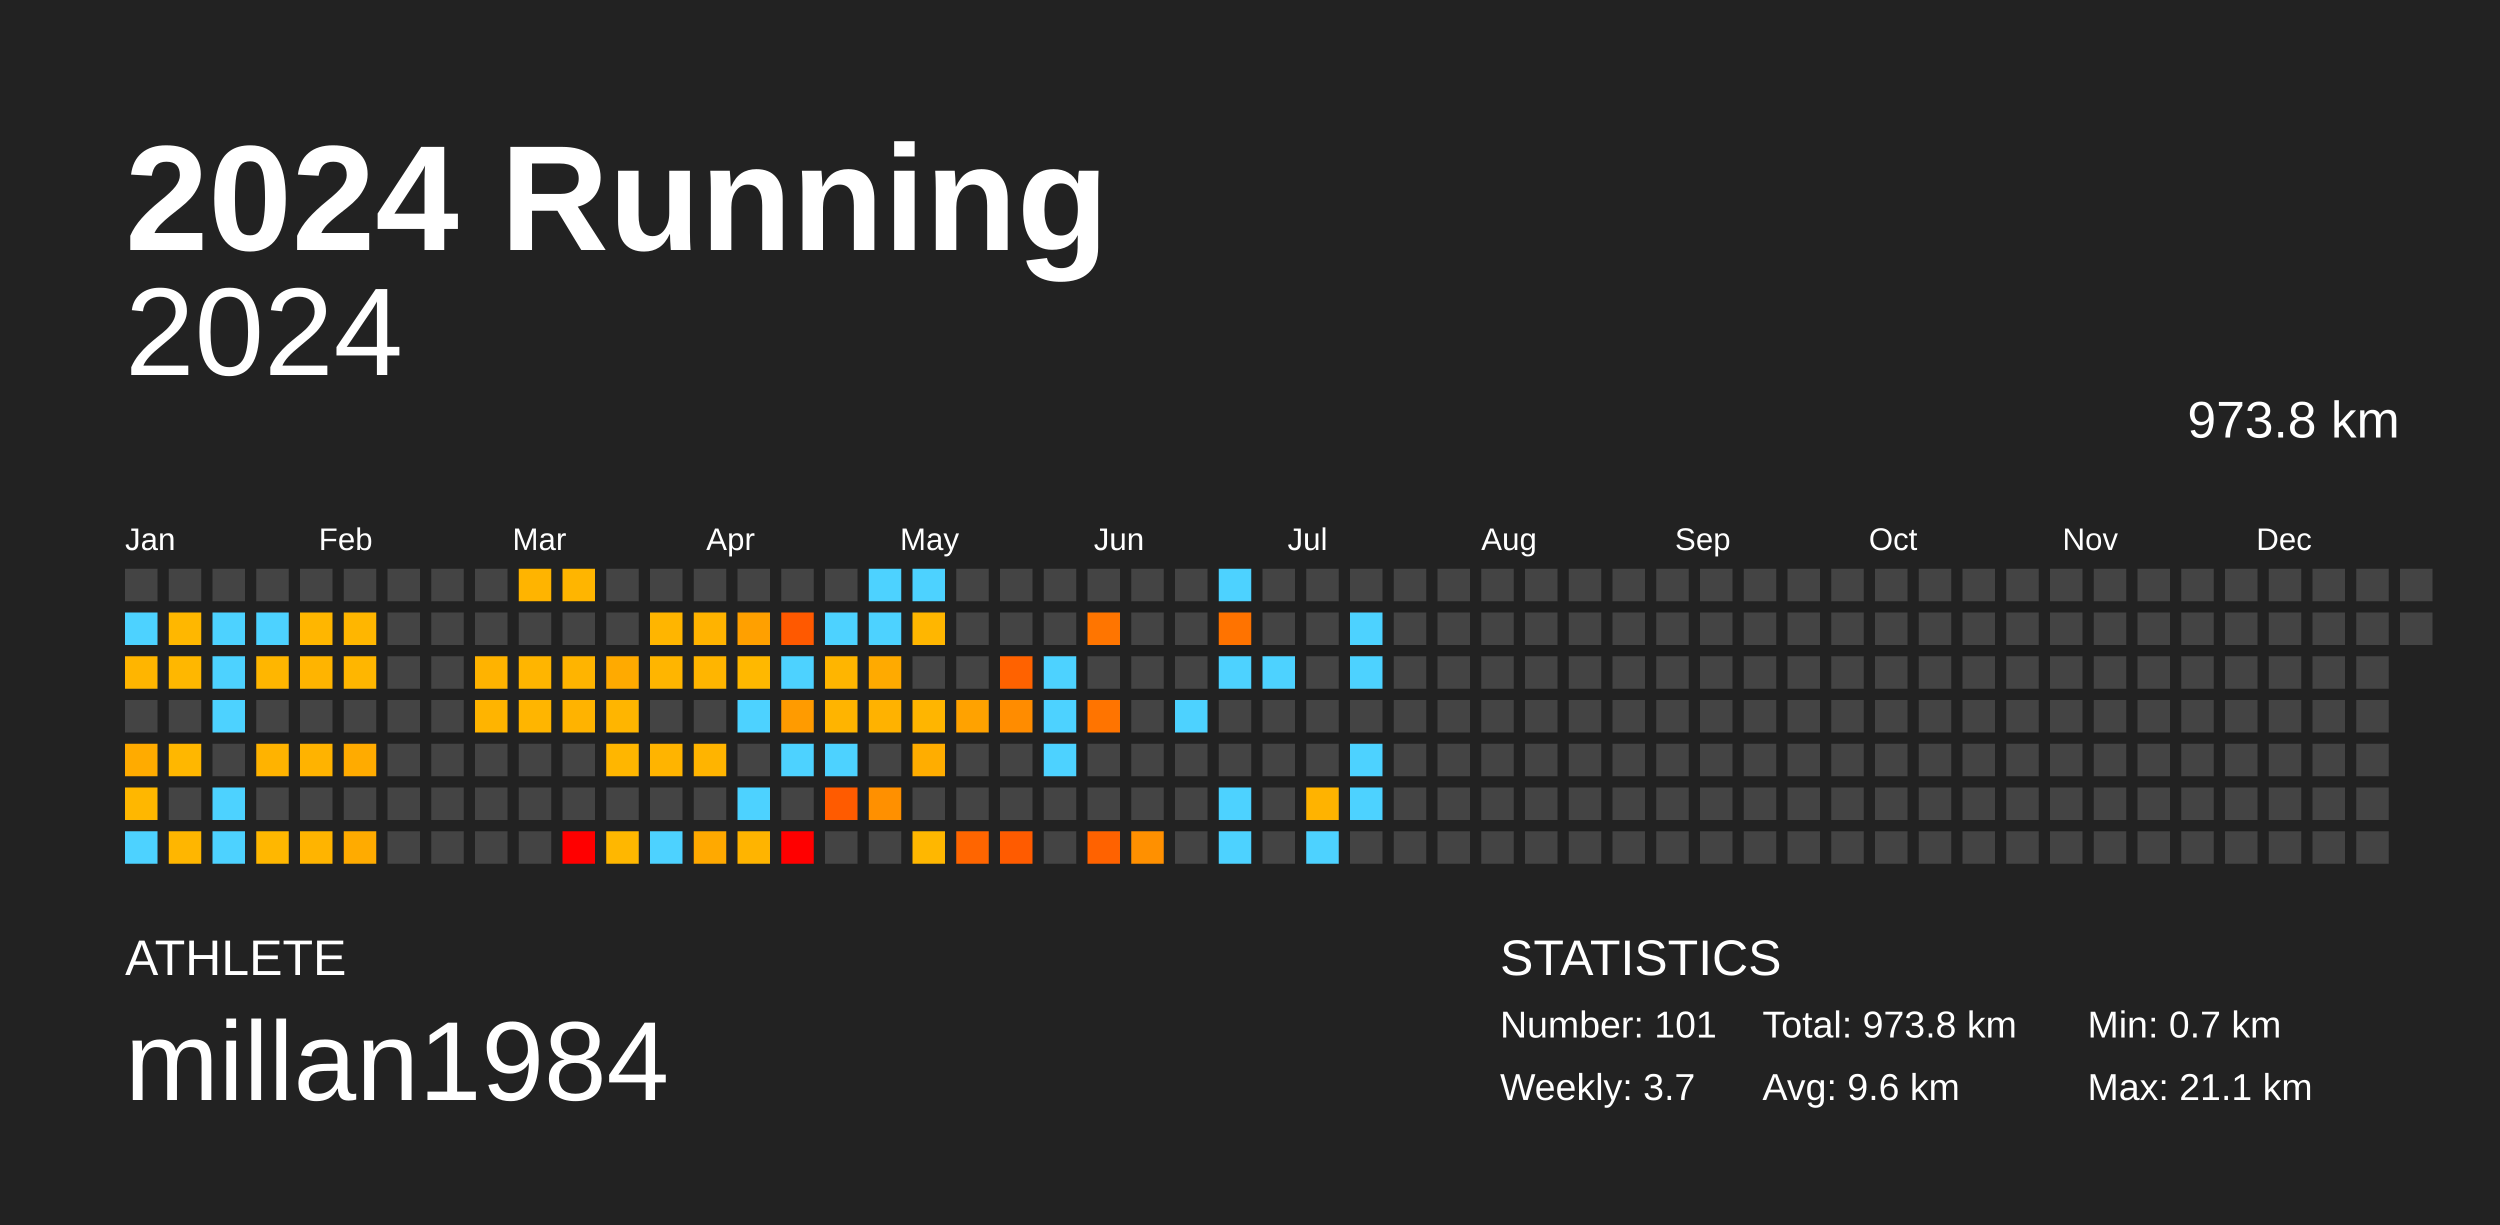
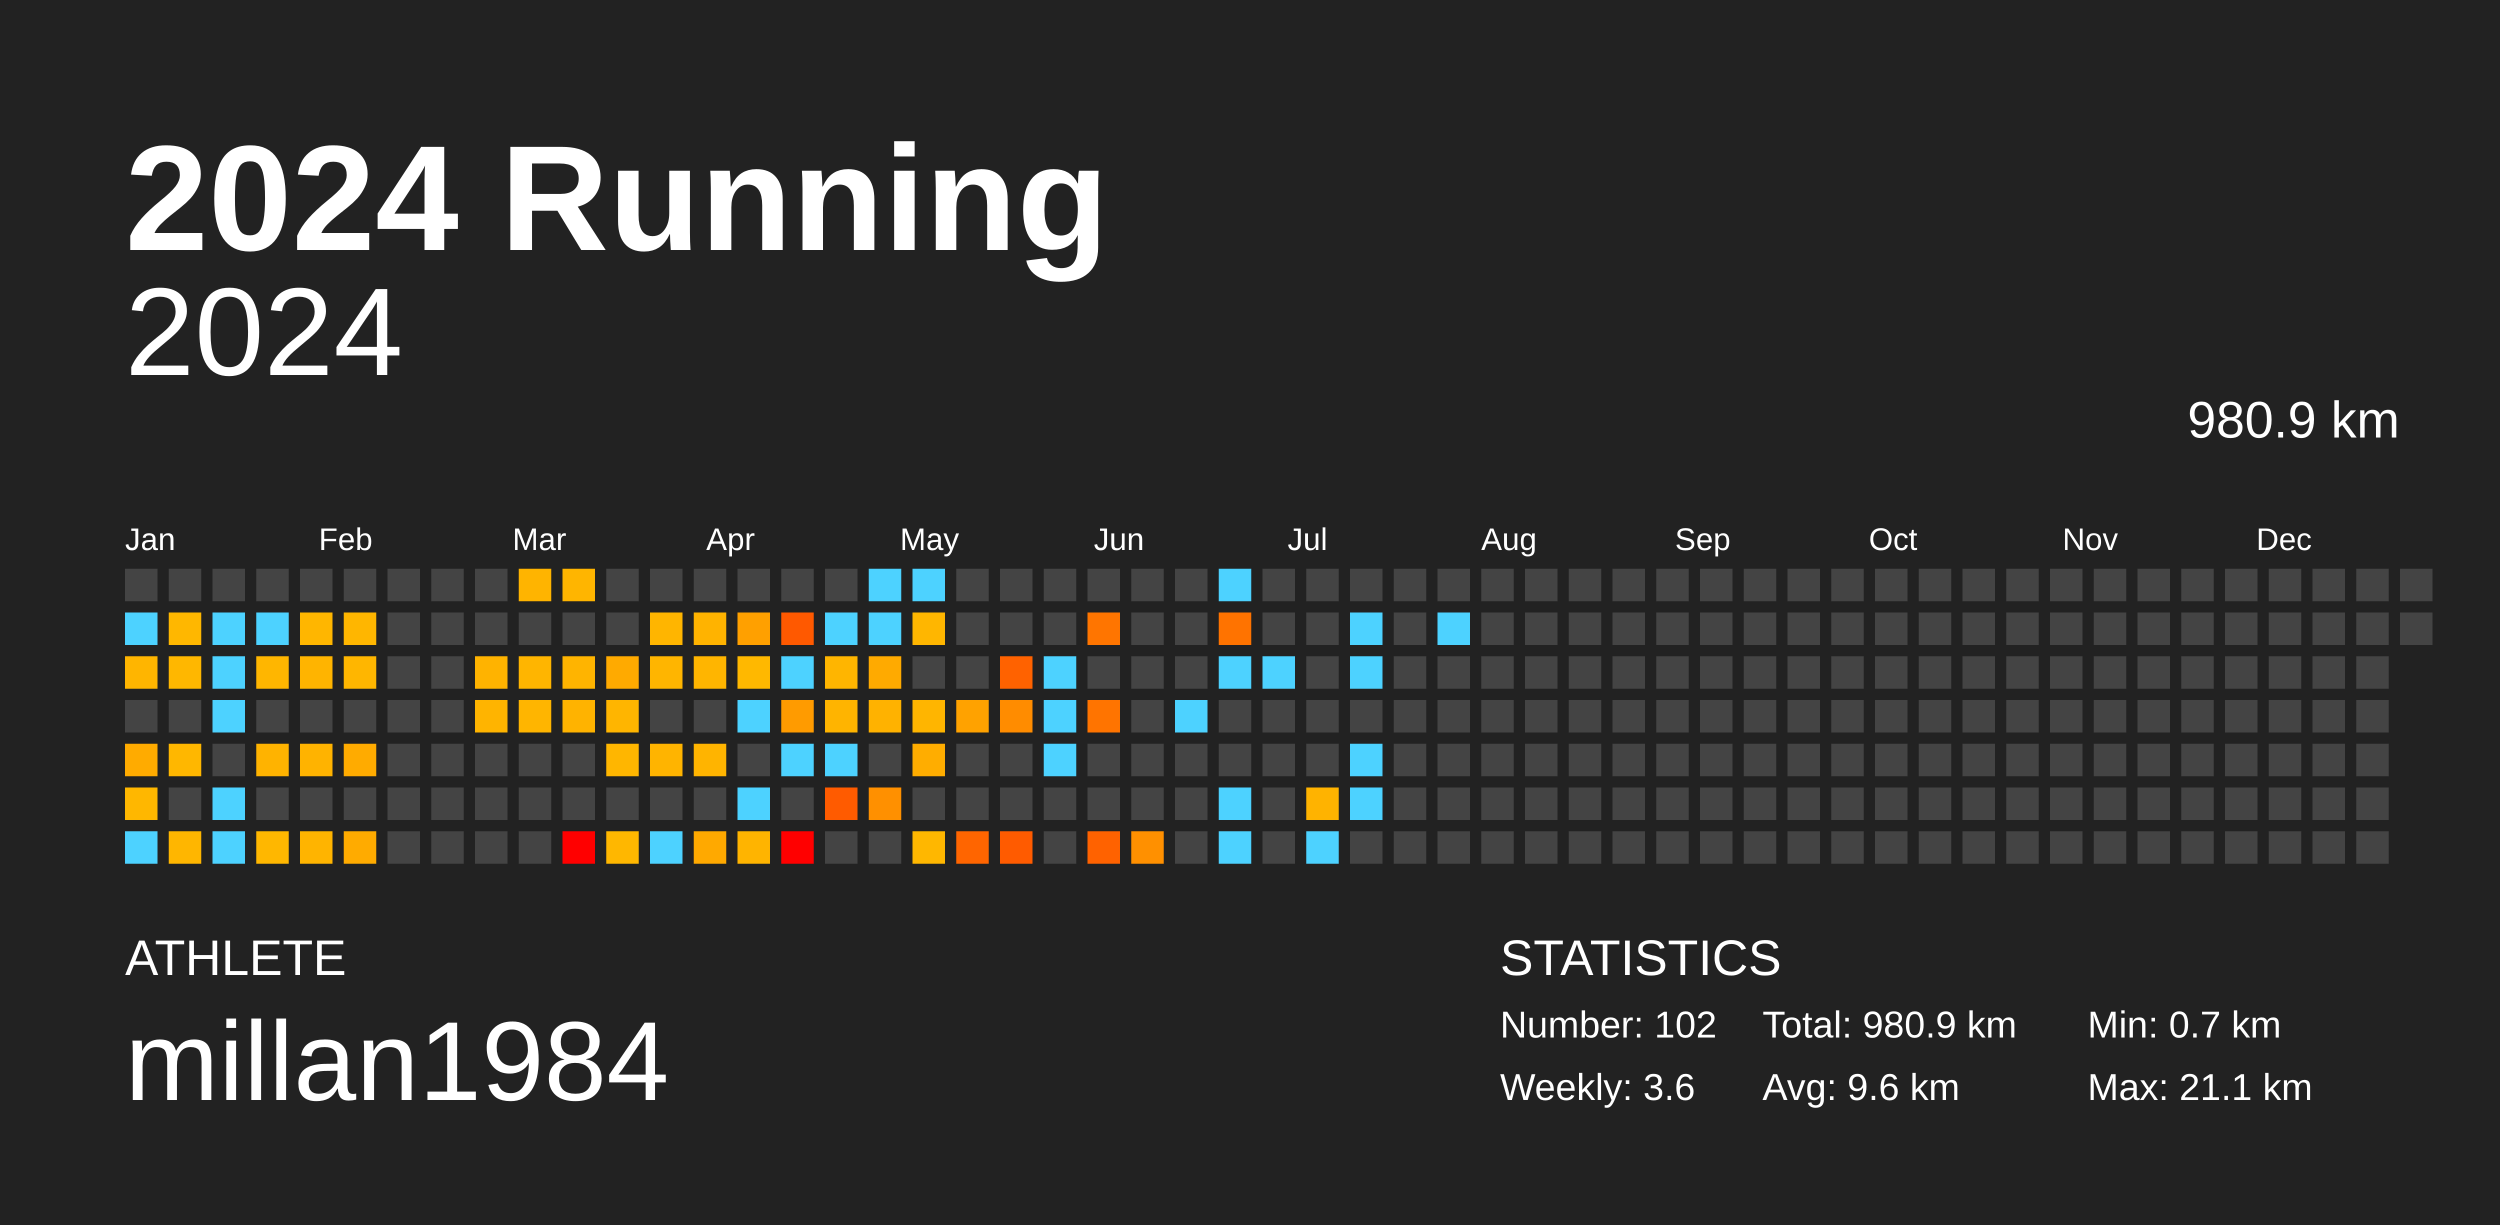
<svg xmlns="http://www.w3.org/2000/svg" baseProfile="full" height="98mm" version="1.1" viewBox="0,0,200,98" width="200mm">
  <defs />
  <rect fill="#222222" height="98" width="200" x="0" y="0" />
  <text fill="#FFFFFF" style="font-size:12px; font-family:Arial; font-weight:bold;" x="10" y="20">2024 Running</text>
  <text fill="#FFFFFF" style="font-size:4px; font-family:Arial" x="10" y="78">ATHLETE</text>
  <text fill="#FFFFFF" style="font-size:9px; font-family:Arial" x="10" y="88">millan1984</text>
  <text fill="#FFFFFF" style="font-size:4px; font-family:Arial" x="120" y="78">STATISTICS</text>
-   <text fill="#FFFFFF" style="font-size:3px; font-family:Arial" x="120" y="83">Number: 101</text>
-   <text fill="#FFFFFF" style="font-size:3px; font-family:Arial" x="120" y="88">Weekly: 3.7</text>
-   <text fill="#FFFFFF" style="font-size:3px; font-family:Arial" x="141" y="83">Total: 973.8 km</text>
+   <text fill="#FFFFFF" style="font-size:3px; font-family:Arial" x="120" y="83">Number: 102</text>
+   <text fill="#FFFFFF" style="font-size:3px; font-family:Arial" x="120" y="88">Weekly: 3.6</text>
+   <text fill="#FFFFFF" style="font-size:3px; font-family:Arial" x="141" y="83">Total: 980.9 km</text>
  <text fill="#FFFFFF" style="font-size:3px; font-family:Arial" x="141" y="88">Avg: 9.6 km</text>
  <text fill="#FFFFFF" style="font-size:3px; font-family:Arial" x="167" y="83">Min: 0.7 km</text>
  <text fill="#FFFFFF" style="font-size:3px; font-family:Arial" x="167" y="88">Max: 21.1 km</text>
  <text alignment-baseline="hanging" fill="#FFFFFF" style="font-size:10.0px; font-family:Arial;" x="10" y="30">2024</text>
-   <text alignment-baseline="hanging" fill="#FFFFFF" style="font-size:4.125px; font-family:Arial;" x="175" y="35">973.8 km</text>
+   <text alignment-baseline="hanging" fill="#FFFFFF" style="font-size:4.125px; font-family:Arial;" x="175" y="35">980.9 km</text>
  <text fill="#FFFFFF" style="font-size:2.5px; font-family:Arial" x="10.0" y="44">Jan</text>
  <text fill="#FFFFFF" style="font-size:2.5px; font-family:Arial" x="25.5" y="44">Feb</text>
  <text fill="#FFFFFF" style="font-size:2.5px; font-family:Arial" x="41.0" y="44">Mar</text>
  <text fill="#FFFFFF" style="font-size:2.5px; font-family:Arial" x="56.5" y="44">Apr</text>
  <text fill="#FFFFFF" style="font-size:2.5px; font-family:Arial" x="72.0" y="44">May</text>
  <text fill="#FFFFFF" style="font-size:2.5px; font-family:Arial" x="87.5" y="44">Jun</text>
  <text fill="#FFFFFF" style="font-size:2.5px; font-family:Arial" x="103.0" y="44">Jul</text>
  <text fill="#FFFFFF" style="font-size:2.5px; font-family:Arial" x="118.5" y="44">Aug</text>
  <text fill="#FFFFFF" style="font-size:2.5px; font-family:Arial" x="134.0" y="44">Sep</text>
  <text fill="#FFFFFF" style="font-size:2.5px; font-family:Arial" x="149.5" y="44">Oct</text>
  <text fill="#FFFFFF" style="font-size:2.5px; font-family:Arial" x="165.0" y="44">Nov</text>
  <text fill="#FFFFFF" style="font-size:2.5px; font-family:Arial" x="180.5" y="44">Dec</text>
  <rect fill="#444444" height="2.6" width="2.6" x="10.0" y="45.5" />
  <rect fill="#4dd2ff" height="2.6" width="2.6" x="10.0" y="49.0" />
  <rect fill="#ffb500" height="2.6" width="2.6" x="10.0" y="52.5" />
  <rect fill="#444444" height="2.6" width="2.6" x="10.0" y="56.0" />
  <rect fill="#ffab00" height="2.6" width="2.6" x="10.0" y="59.5" />
  <rect fill="#ffb700" height="2.6" width="2.6" x="10.0" y="63.0" />
  <rect fill="#4dd2ff" height="2.6" width="2.6" x="10.0" y="66.5" />
  <rect fill="#444444" height="2.6" width="2.6" x="13.5" y="45.5" />
  <rect fill="#ffb700" height="2.6" width="2.6" x="13.5" y="49.0" />
  <rect fill="#ffb700" height="2.6" width="2.6" x="13.5" y="52.5" />
  <rect fill="#444444" height="2.6" width="2.6" x="13.5" y="56.0" />
  <rect fill="#ffb700" height="2.6" width="2.6" x="13.5" y="59.5" />
  <rect fill="#444444" height="2.6" width="2.6" x="13.5" y="63.0" />
  <rect fill="#ffb600" height="2.6" width="2.6" x="13.5" y="66.5" />
  <rect fill="#444444" height="2.6" width="2.6" x="17.0" y="45.5" />
  <rect fill="#4dd2ff" height="2.6" width="2.6" x="17.0" y="49.0" />
  <rect fill="#4dd2ff" height="2.6" width="2.6" x="17.0" y="52.5" />
  <rect fill="#4dd2ff" height="2.6" width="2.6" x="17.0" y="56.0" />
  <rect fill="#444444" height="2.6" width="2.6" x="17.0" y="59.5" />
  <rect fill="#4dd2ff" height="2.6" width="2.6" x="17.0" y="63.0" />
  <rect fill="#4dd2ff" height="2.6" width="2.6" x="17.0" y="66.5" />
  <rect fill="#444444" height="2.6" width="2.6" x="20.5" y="45.5" />
  <rect fill="#4dd2ff" height="2.6" width="2.6" x="20.5" y="49.0" />
  <rect fill="#ffb600" height="2.6" width="2.6" x="20.5" y="52.5" />
  <rect fill="#444444" height="2.6" width="2.6" x="20.5" y="56.0" />
  <rect fill="#ffb300" height="2.6" width="2.6" x="20.5" y="59.5" />
  <rect fill="#444444" height="2.6" width="2.6" x="20.5" y="63.0" />
  <rect fill="#ffb700" height="2.6" width="2.6" x="20.5" y="66.5" />
  <rect fill="#444444" height="2.6" width="2.6" x="24.0" y="45.5" />
  <rect fill="#ffb600" height="2.6" width="2.6" x="24.0" y="49.0" />
  <rect fill="#ffb400" height="2.6" width="2.6" x="24.0" y="52.5" />
  <rect fill="#444444" height="2.6" width="2.6" x="24.0" y="56.0" />
  <rect fill="#ffb300" height="2.6" width="2.6" x="24.0" y="59.5" />
  <rect fill="#444444" height="2.6" width="2.6" x="24.0" y="63.0" />
  <rect fill="#ffb400" height="2.6" width="2.6" x="24.0" y="66.5" />
  <rect fill="#444444" height="2.6" width="2.6" x="27.5" y="45.5" />
  <rect fill="#ffb600" height="2.6" width="2.6" x="27.5" y="49.0" />
  <rect fill="#ffb600" height="2.6" width="2.6" x="27.5" y="52.5" />
  <rect fill="#444444" height="2.6" width="2.6" x="27.5" y="56.0" />
  <rect fill="#ffab00" height="2.6" width="2.6" x="27.5" y="59.5" />
  <rect fill="#444444" height="2.6" width="2.6" x="27.5" y="63.0" />
  <rect fill="#ffab00" height="2.6" width="2.6" x="27.5" y="66.5" />
  <rect fill="#444444" height="2.6" width="2.6" x="31.0" y="45.5" />
  <rect fill="#444444" height="2.6" width="2.6" x="31.0" y="49.0" />
  <rect fill="#444444" height="2.6" width="2.6" x="31.0" y="52.5" />
  <rect fill="#444444" height="2.6" width="2.6" x="31.0" y="56.0" />
  <rect fill="#444444" height="2.6" width="2.6" x="31.0" y="59.5" />
  <rect fill="#444444" height="2.6" width="2.6" x="31.0" y="63.0" />
  <rect fill="#444444" height="2.6" width="2.6" x="31.0" y="66.5" />
  <rect fill="#444444" height="2.6" width="2.6" x="34.5" y="45.5" />
  <rect fill="#444444" height="2.6" width="2.6" x="34.5" y="49.0" />
  <rect fill="#444444" height="2.6" width="2.6" x="34.5" y="52.5" />
  <rect fill="#444444" height="2.6" width="2.6" x="34.5" y="56.0" />
  <rect fill="#444444" height="2.6" width="2.6" x="34.5" y="59.5" />
  <rect fill="#444444" height="2.6" width="2.6" x="34.5" y="63.0" />
  <rect fill="#444444" height="2.6" width="2.6" x="34.5" y="66.5" />
  <rect fill="#444444" height="2.6" width="2.6" x="38.0" y="45.5" />
  <rect fill="#444444" height="2.6" width="2.6" x="38.0" y="49.0" />
  <rect fill="#ffb300" height="2.6" width="2.6" x="38.0" y="52.5" />
  <rect fill="#ffb400" height="2.6" width="2.6" x="38.0" y="56.0" />
  <rect fill="#444444" height="2.6" width="2.6" x="38.0" y="59.5" />
  <rect fill="#444444" height="2.6" width="2.6" x="38.0" y="63.0" />
  <rect fill="#444444" height="2.6" width="2.6" x="38.0" y="66.5" />
  <rect fill="#ffb400" height="2.6" width="2.6" x="41.5" y="45.5" />
  <rect fill="#444444" height="2.6" width="2.6" x="41.5" y="49.0" />
  <rect fill="#ffb500" height="2.6" width="2.6" x="41.5" y="52.5" />
  <rect fill="#ffb500" height="2.6" width="2.6" x="41.5" y="56.0" />
  <rect fill="#444444" height="2.6" width="2.6" x="41.5" y="59.5" />
  <rect fill="#444444" height="2.6" width="2.6" x="41.5" y="63.0" />
  <rect fill="#444444" height="2.6" width="2.6" x="41.5" y="66.5" />
  <rect fill="#ffb500" height="2.6" width="2.6" x="45.0" y="45.5" />
  <rect fill="#444444" height="2.6" width="2.6" x="45.0" y="49.0" />
  <rect fill="#ffb400" height="2.6" width="2.6" x="45.0" y="52.5" />
  <rect fill="#ffb300" height="2.6" width="2.6" x="45.0" y="56.0" />
  <rect fill="#444444" height="2.6" width="2.6" x="45.0" y="59.5" />
  <rect fill="#444444" height="2.6" width="2.6" x="45.0" y="63.0" />
  <rect fill="red" height="2.6" width="2.6" x="45.0" y="66.5" />
  <rect fill="#444444" height="2.6" width="2.6" x="48.5" y="45.5" />
  <rect fill="#444444" height="2.6" width="2.6" x="48.5" y="49.0" />
  <rect fill="#ffaa00" height="2.6" width="2.6" x="48.5" y="52.5" />
  <rect fill="#ffb500" height="2.6" width="2.6" x="48.5" y="56.0" />
  <rect fill="#ffb600" height="2.6" width="2.6" x="48.5" y="59.5" />
  <rect fill="#444444" height="2.6" width="2.6" x="48.5" y="63.0" />
  <rect fill="#ffb700" height="2.6" width="2.6" x="48.5" y="66.5" />
  <rect fill="#444444" height="2.6" width="2.6" x="52.0" y="45.5" />
  <rect fill="#ffb500" height="2.6" width="2.6" x="52.0" y="49.0" />
  <rect fill="#ffb500" height="2.6" width="2.6" x="52.0" y="52.5" />
  <rect fill="#444444" height="2.6" width="2.6" x="52.0" y="56.0" />
  <rect fill="#ffb400" height="2.6" width="2.6" x="52.0" y="59.5" />
  <rect fill="#444444" height="2.6" width="2.6" x="52.0" y="63.0" />
  <rect fill="#4dd2ff" height="2.6" width="2.6" x="52.0" y="66.5" />
  <rect fill="#444444" height="2.6" width="2.6" x="55.5" y="45.5" />
  <rect fill="#ffb300" height="2.6" width="2.6" x="55.5" y="49.0" />
  <rect fill="#ffb500" height="2.6" width="2.6" x="55.5" y="52.5" />
  <rect fill="#444444" height="2.6" width="2.6" x="55.5" y="56.0" />
  <rect fill="#ffb400" height="2.6" width="2.6" x="55.5" y="59.5" />
  <rect fill="#444444" height="2.6" width="2.6" x="55.5" y="63.0" />
  <rect fill="#ffa900" height="2.6" width="2.6" x="55.5" y="66.5" />
  <rect fill="#444444" height="2.6" width="2.6" x="59.0" y="45.5" />
  <rect fill="#ffa000" height="2.6" width="2.6" x="59.0" y="49.0" />
  <rect fill="#ffb800" height="2.6" width="2.6" x="59.0" y="52.5" />
  <rect fill="#4dd2ff" height="2.6" width="2.6" x="59.0" y="56.0" />
  <rect fill="#444444" height="2.6" width="2.6" x="59.0" y="59.5" />
  <rect fill="#4dd2ff" height="2.6" width="2.6" x="59.0" y="63.0" />
  <rect fill="#ffb400" height="2.6" width="2.6" x="59.0" y="66.5" />
  <rect fill="#444444" height="2.6" width="2.6" x="62.5" y="45.5" />
  <rect fill="#ff5900" height="2.6" width="2.6" x="62.5" y="49.0" />
  <rect fill="#4dd2ff" height="2.6" width="2.6" x="62.5" y="52.5" />
  <rect fill="#ff9b00" height="2.6" width="2.6" x="62.5" y="56.0" />
  <rect fill="#4dd2ff" height="2.6" width="2.6" x="62.5" y="59.5" />
  <rect fill="#444444" height="2.6" width="2.6" x="62.5" y="63.0" />
  <rect fill="red" height="2.6" width="2.6" x="62.5" y="66.5" />
  <rect fill="#444444" height="2.6" width="2.6" x="66.0" y="45.5" />
  <rect fill="#4dd2ff" height="2.6" width="2.6" x="66.0" y="49.0" />
  <rect fill="#ffb500" height="2.6" width="2.6" x="66.0" y="52.5" />
  <rect fill="#ffb400" height="2.6" width="2.6" x="66.0" y="56.0" />
  <rect fill="#4dd2ff" height="2.6" width="2.6" x="66.0" y="59.5" />
  <rect fill="#ff5b00" height="2.6" width="2.6" x="66.0" y="63.0" />
  <rect fill="#444444" height="2.6" width="2.6" x="66.0" y="66.5" />
  <rect fill="#4dd2ff" height="2.6" width="2.6" x="69.5" y="45.5" />
  <rect fill="#4dd2ff" height="2.6" width="2.6" x="69.5" y="49.0" />
  <rect fill="#ffaa00" height="2.6" width="2.6" x="69.5" y="52.5" />
  <rect fill="#ffb200" height="2.6" width="2.6" x="69.5" y="56.0" />
  <rect fill="#444444" height="2.6" width="2.6" x="69.5" y="59.5" />
  <rect fill="#ff9000" height="2.6" width="2.6" x="69.5" y="63.0" />
  <rect fill="#444444" height="2.6" width="2.6" x="69.5" y="66.5" />
  <rect fill="#4dd2ff" height="2.6" width="2.6" x="73.0" y="45.5" />
  <rect fill="#ffb600" height="2.6" width="2.6" x="73.0" y="49.0" />
  <rect fill="#444444" height="2.6" width="2.6" x="73.0" y="52.5" />
  <rect fill="#ffb500" height="2.6" width="2.6" x="73.0" y="56.0" />
  <rect fill="#ffad00" height="2.6" width="2.6" x="73.0" y="59.5" />
  <rect fill="#444444" height="2.6" width="2.6" x="73.0" y="63.0" />
  <rect fill="#ffb700" height="2.6" width="2.6" x="73.0" y="66.5" />
  <rect fill="#444444" height="2.6" width="2.6" x="76.5" y="45.5" />
  <rect fill="#444444" height="2.6" width="2.6" x="76.5" y="49.0" />
  <rect fill="#444444" height="2.6" width="2.6" x="76.5" y="52.5" />
  <rect fill="#ffa200" height="2.6" width="2.6" x="76.5" y="56.0" />
  <rect fill="#444444" height="2.6" width="2.6" x="76.5" y="59.5" />
  <rect fill="#444444" height="2.6" width="2.6" x="76.5" y="63.0" />
  <rect fill="#ff6500" height="2.6" width="2.6" x="76.5" y="66.5" />
  <rect fill="#444444" height="2.6" width="2.6" x="80.0" y="45.5" />
  <rect fill="#444444" height="2.6" width="2.6" x="80.0" y="49.0" />
  <rect fill="#ff6200" height="2.6" width="2.6" x="80.0" y="52.5" />
  <rect fill="#ff8c00" height="2.6" width="2.6" x="80.0" y="56.0" />
  <rect fill="#444444" height="2.6" width="2.6" x="80.0" y="59.5" />
  <rect fill="#444444" height="2.6" width="2.6" x="80.0" y="63.0" />
  <rect fill="#ff5b00" height="2.6" width="2.6" x="80.0" y="66.5" />
  <rect fill="#444444" height="2.6" width="2.6" x="83.5" y="45.5" />
  <rect fill="#444444" height="2.6" width="2.6" x="83.5" y="49.0" />
  <rect fill="#4dd2ff" height="2.6" width="2.6" x="83.5" y="52.5" />
  <rect fill="#4dd2ff" height="2.6" width="2.6" x="83.5" y="56.0" />
  <rect fill="#4dd2ff" height="2.6" width="2.6" x="83.5" y="59.5" />
  <rect fill="#444444" height="2.6" width="2.6" x="83.5" y="63.0" />
  <rect fill="#444444" height="2.6" width="2.6" x="83.5" y="66.5" />
  <rect fill="#444444" height="2.6" width="2.6" x="87.0" y="45.5" />
  <rect fill="#ff7500" height="2.6" width="2.6" x="87.0" y="49.0" />
  <rect fill="#444444" height="2.6" width="2.6" x="87.0" y="52.5" />
  <rect fill="#ff7400" height="2.6" width="2.6" x="87.0" y="56.0" />
  <rect fill="#444444" height="2.6" width="2.6" x="87.0" y="59.5" />
  <rect fill="#444444" height="2.6" width="2.6" x="87.0" y="63.0" />
  <rect fill="#ff6200" height="2.6" width="2.6" x="87.0" y="66.5" />
  <rect fill="#444444" height="2.6" width="2.6" x="90.5" y="45.5" />
  <rect fill="#444444" height="2.6" width="2.6" x="90.5" y="49.0" />
  <rect fill="#444444" height="2.6" width="2.6" x="90.5" y="52.5" />
  <rect fill="#444444" height="2.6" width="2.6" x="90.5" y="56.0" />
  <rect fill="#444444" height="2.6" width="2.6" x="90.5" y="59.5" />
  <rect fill="#444444" height="2.6" width="2.6" x="90.5" y="63.0" />
  <rect fill="#ff9000" height="2.6" width="2.6" x="90.5" y="66.5" />
  <rect fill="#444444" height="2.6" width="2.6" x="94.0" y="45.5" />
  <rect fill="#444444" height="2.6" width="2.6" x="94.0" y="49.0" />
  <rect fill="#444444" height="2.6" width="2.6" x="94.0" y="52.5" />
  <rect fill="#4dd2ff" height="2.6" width="2.6" x="94.0" y="56.0" />
  <rect fill="#444444" height="2.6" width="2.6" x="94.0" y="59.5" />
  <rect fill="#444444" height="2.6" width="2.6" x="94.0" y="63.0" />
  <rect fill="#444444" height="2.6" width="2.6" x="94.0" y="66.5" />
  <rect fill="#4dd2ff" height="2.6" width="2.6" x="97.5" y="45.5" />
  <rect fill="#ff7300" height="2.6" width="2.6" x="97.5" y="49.0" />
  <rect fill="#4dd2ff" height="2.6" width="2.6" x="97.5" y="52.5" />
  <rect fill="#444444" height="2.6" width="2.6" x="97.5" y="56.0" />
  <rect fill="#444444" height="2.6" width="2.6" x="97.5" y="59.5" />
  <rect fill="#4dd2ff" height="2.6" width="2.6" x="97.5" y="63.0" />
  <rect fill="#4dd2ff" height="2.6" width="2.6" x="97.5" y="66.5" />
  <rect fill="#444444" height="2.6" width="2.6" x="101.0" y="45.5" />
  <rect fill="#444444" height="2.6" width="2.6" x="101.0" y="49.0" />
  <rect fill="#4dd2ff" height="2.6" width="2.6" x="101.0" y="52.5" />
  <rect fill="#444444" height="2.6" width="2.6" x="101.0" y="56.0" />
  <rect fill="#444444" height="2.6" width="2.6" x="101.0" y="59.5" />
  <rect fill="#444444" height="2.6" width="2.6" x="101.0" y="63.0" />
  <rect fill="#444444" height="2.6" width="2.6" x="101.0" y="66.5" />
  <rect fill="#444444" height="2.6" width="2.6" x="104.5" y="45.5" />
  <rect fill="#444444" height="2.6" width="2.6" x="104.5" y="49.0" />
  <rect fill="#444444" height="2.6" width="2.6" x="104.5" y="52.5" />
  <rect fill="#444444" height="2.6" width="2.6" x="104.5" y="56.0" />
  <rect fill="#444444" height="2.6" width="2.6" x="104.5" y="59.5" />
  <rect fill="#ffb300" height="2.6" width="2.6" x="104.5" y="63.0" />
  <rect fill="#4dd2ff" height="2.6" width="2.6" x="104.5" y="66.5" />
  <rect fill="#444444" height="2.6" width="2.6" x="108.0" y="45.5" />
  <rect fill="#4dd2ff" height="2.6" width="2.6" x="108.0" y="49.0" />
  <rect fill="#4dd2ff" height="2.6" width="2.6" x="108.0" y="52.5" />
  <rect fill="#444444" height="2.6" width="2.6" x="108.0" y="56.0" />
  <rect fill="#4dd2ff" height="2.6" width="2.6" x="108.0" y="59.5" />
  <rect fill="#4dd2ff" height="2.6" width="2.6" x="108.0" y="63.0" />
  <rect fill="#444444" height="2.6" width="2.6" x="108.0" y="66.5" />
  <rect fill="#444444" height="2.6" width="2.6" x="111.5" y="45.5" />
  <rect fill="#444444" height="2.6" width="2.6" x="111.5" y="49.0" />
  <rect fill="#444444" height="2.6" width="2.6" x="111.5" y="52.5" />
  <rect fill="#444444" height="2.6" width="2.6" x="111.5" y="56.0" />
  <rect fill="#444444" height="2.6" width="2.6" x="111.5" y="59.5" />
  <rect fill="#444444" height="2.6" width="2.6" x="111.5" y="63.0" />
  <rect fill="#444444" height="2.6" width="2.6" x="111.5" y="66.5" />
  <rect fill="#444444" height="2.6" width="2.6" x="115.0" y="45.5" />
-   <rect fill="#444444" height="2.6" width="2.6" x="115.0" y="49.0" />
+   <rect fill="#4dd2ff" height="2.6" width="2.6" x="115.0" y="49.0" />
  <rect fill="#444444" height="2.6" width="2.6" x="115.0" y="52.5" />
  <rect fill="#444444" height="2.6" width="2.6" x="115.0" y="56.0" />
  <rect fill="#444444" height="2.6" width="2.6" x="115.0" y="59.5" />
  <rect fill="#444444" height="2.6" width="2.6" x="115.0" y="63.0" />
  <rect fill="#444444" height="2.6" width="2.6" x="115.0" y="66.5" />
  <rect fill="#444444" height="2.6" width="2.6" x="118.5" y="45.5" />
  <rect fill="#444444" height="2.6" width="2.6" x="118.5" y="49.0" />
  <rect fill="#444444" height="2.6" width="2.6" x="118.5" y="52.5" />
  <rect fill="#444444" height="2.6" width="2.6" x="118.5" y="56.0" />
  <rect fill="#444444" height="2.6" width="2.6" x="118.5" y="59.5" />
  <rect fill="#444444" height="2.6" width="2.6" x="118.5" y="63.0" />
  <rect fill="#444444" height="2.6" width="2.6" x="118.5" y="66.5" />
  <rect fill="#444444" height="2.6" width="2.6" x="122.0" y="45.5" />
  <rect fill="#444444" height="2.6" width="2.6" x="122.0" y="49.0" />
  <rect fill="#444444" height="2.6" width="2.6" x="122.0" y="52.5" />
  <rect fill="#444444" height="2.6" width="2.6" x="122.0" y="56.0" />
  <rect fill="#444444" height="2.6" width="2.6" x="122.0" y="59.5" />
  <rect fill="#444444" height="2.6" width="2.6" x="122.0" y="63.0" />
  <rect fill="#444444" height="2.6" width="2.6" x="122.0" y="66.5" />
  <rect fill="#444444" height="2.6" width="2.6" x="125.5" y="45.5" />
  <rect fill="#444444" height="2.6" width="2.6" x="125.5" y="49.0" />
  <rect fill="#444444" height="2.6" width="2.6" x="125.5" y="52.5" />
  <rect fill="#444444" height="2.6" width="2.6" x="125.5" y="56.0" />
  <rect fill="#444444" height="2.6" width="2.6" x="125.5" y="59.5" />
  <rect fill="#444444" height="2.6" width="2.6" x="125.5" y="63.0" />
  <rect fill="#444444" height="2.6" width="2.6" x="125.5" y="66.5" />
  <rect fill="#444444" height="2.6" width="2.6" x="129.0" y="45.5" />
  <rect fill="#444444" height="2.6" width="2.6" x="129.0" y="49.0" />
  <rect fill="#444444" height="2.6" width="2.6" x="129.0" y="52.5" />
  <rect fill="#444444" height="2.6" width="2.6" x="129.0" y="56.0" />
  <rect fill="#444444" height="2.6" width="2.6" x="129.0" y="59.5" />
  <rect fill="#444444" height="2.6" width="2.6" x="129.0" y="63.0" />
  <rect fill="#444444" height="2.6" width="2.6" x="129.0" y="66.5" />
  <rect fill="#444444" height="2.6" width="2.6" x="132.5" y="45.5" />
  <rect fill="#444444" height="2.6" width="2.6" x="132.5" y="49.0" />
  <rect fill="#444444" height="2.6" width="2.6" x="132.5" y="52.5" />
  <rect fill="#444444" height="2.6" width="2.6" x="132.5" y="56.0" />
  <rect fill="#444444" height="2.6" width="2.6" x="132.5" y="59.5" />
  <rect fill="#444444" height="2.6" width="2.6" x="132.5" y="63.0" />
  <rect fill="#444444" height="2.6" width="2.6" x="132.5" y="66.5" />
  <rect fill="#444444" height="2.6" width="2.6" x="136.0" y="45.5" />
  <rect fill="#444444" height="2.6" width="2.6" x="136.0" y="49.0" />
  <rect fill="#444444" height="2.6" width="2.6" x="136.0" y="52.5" />
  <rect fill="#444444" height="2.6" width="2.6" x="136.0" y="56.0" />
  <rect fill="#444444" height="2.6" width="2.6" x="136.0" y="59.5" />
  <rect fill="#444444" height="2.6" width="2.6" x="136.0" y="63.0" />
  <rect fill="#444444" height="2.6" width="2.6" x="136.0" y="66.5" />
  <rect fill="#444444" height="2.6" width="2.6" x="139.5" y="45.5" />
  <rect fill="#444444" height="2.6" width="2.6" x="139.5" y="49.0" />
  <rect fill="#444444" height="2.6" width="2.6" x="139.5" y="52.5" />
  <rect fill="#444444" height="2.6" width="2.6" x="139.5" y="56.0" />
  <rect fill="#444444" height="2.6" width="2.6" x="139.5" y="59.5" />
  <rect fill="#444444" height="2.6" width="2.6" x="139.5" y="63.0" />
  <rect fill="#444444" height="2.6" width="2.6" x="139.5" y="66.5" />
  <rect fill="#444444" height="2.6" width="2.6" x="143.0" y="45.5" />
  <rect fill="#444444" height="2.6" width="2.6" x="143.0" y="49.0" />
  <rect fill="#444444" height="2.6" width="2.6" x="143.0" y="52.5" />
  <rect fill="#444444" height="2.6" width="2.6" x="143.0" y="56.0" />
  <rect fill="#444444" height="2.6" width="2.6" x="143.0" y="59.5" />
  <rect fill="#444444" height="2.6" width="2.6" x="143.0" y="63.0" />
  <rect fill="#444444" height="2.6" width="2.6" x="143.0" y="66.5" />
  <rect fill="#444444" height="2.6" width="2.6" x="146.5" y="45.5" />
  <rect fill="#444444" height="2.6" width="2.6" x="146.5" y="49.0" />
  <rect fill="#444444" height="2.6" width="2.6" x="146.5" y="52.5" />
  <rect fill="#444444" height="2.6" width="2.6" x="146.5" y="56.0" />
  <rect fill="#444444" height="2.6" width="2.6" x="146.5" y="59.5" />
  <rect fill="#444444" height="2.6" width="2.6" x="146.5" y="63.0" />
  <rect fill="#444444" height="2.6" width="2.6" x="146.5" y="66.5" />
  <rect fill="#444444" height="2.6" width="2.6" x="150.0" y="45.5" />
  <rect fill="#444444" height="2.6" width="2.6" x="150.0" y="49.0" />
  <rect fill="#444444" height="2.6" width="2.6" x="150.0" y="52.5" />
  <rect fill="#444444" height="2.6" width="2.6" x="150.0" y="56.0" />
  <rect fill="#444444" height="2.6" width="2.6" x="150.0" y="59.5" />
  <rect fill="#444444" height="2.6" width="2.6" x="150.0" y="63.0" />
  <rect fill="#444444" height="2.6" width="2.6" x="150.0" y="66.5" />
  <rect fill="#444444" height="2.6" width="2.6" x="153.5" y="45.5" />
  <rect fill="#444444" height="2.6" width="2.6" x="153.5" y="49.0" />
  <rect fill="#444444" height="2.6" width="2.6" x="153.5" y="52.5" />
  <rect fill="#444444" height="2.6" width="2.6" x="153.5" y="56.0" />
  <rect fill="#444444" height="2.6" width="2.6" x="153.5" y="59.5" />
  <rect fill="#444444" height="2.6" width="2.6" x="153.5" y="63.0" />
  <rect fill="#444444" height="2.6" width="2.6" x="153.5" y="66.5" />
  <rect fill="#444444" height="2.6" width="2.6" x="157.0" y="45.5" />
  <rect fill="#444444" height="2.6" width="2.6" x="157.0" y="49.0" />
  <rect fill="#444444" height="2.6" width="2.6" x="157.0" y="52.5" />
  <rect fill="#444444" height="2.6" width="2.6" x="157.0" y="56.0" />
  <rect fill="#444444" height="2.6" width="2.6" x="157.0" y="59.5" />
  <rect fill="#444444" height="2.6" width="2.6" x="157.0" y="63.0" />
  <rect fill="#444444" height="2.6" width="2.6" x="157.0" y="66.5" />
  <rect fill="#444444" height="2.6" width="2.6" x="160.5" y="45.5" />
  <rect fill="#444444" height="2.6" width="2.6" x="160.5" y="49.0" />
  <rect fill="#444444" height="2.6" width="2.6" x="160.5" y="52.5" />
  <rect fill="#444444" height="2.6" width="2.6" x="160.5" y="56.0" />
  <rect fill="#444444" height="2.6" width="2.6" x="160.5" y="59.5" />
  <rect fill="#444444" height="2.6" width="2.6" x="160.5" y="63.0" />
  <rect fill="#444444" height="2.6" width="2.6" x="160.5" y="66.5" />
  <rect fill="#444444" height="2.6" width="2.6" x="164.0" y="45.5" />
  <rect fill="#444444" height="2.6" width="2.6" x="164.0" y="49.0" />
  <rect fill="#444444" height="2.6" width="2.6" x="164.0" y="52.5" />
  <rect fill="#444444" height="2.6" width="2.6" x="164.0" y="56.0" />
  <rect fill="#444444" height="2.6" width="2.6" x="164.0" y="59.5" />
  <rect fill="#444444" height="2.6" width="2.6" x="164.0" y="63.0" />
  <rect fill="#444444" height="2.6" width="2.6" x="164.0" y="66.5" />
  <rect fill="#444444" height="2.6" width="2.6" x="167.5" y="45.5" />
  <rect fill="#444444" height="2.6" width="2.6" x="167.5" y="49.0" />
  <rect fill="#444444" height="2.6" width="2.6" x="167.5" y="52.5" />
  <rect fill="#444444" height="2.6" width="2.6" x="167.5" y="56.0" />
  <rect fill="#444444" height="2.6" width="2.6" x="167.5" y="59.5" />
  <rect fill="#444444" height="2.6" width="2.6" x="167.5" y="63.0" />
  <rect fill="#444444" height="2.6" width="2.6" x="167.5" y="66.5" />
  <rect fill="#444444" height="2.6" width="2.6" x="171.0" y="45.5" />
  <rect fill="#444444" height="2.6" width="2.6" x="171.0" y="49.0" />
  <rect fill="#444444" height="2.6" width="2.6" x="171.0" y="52.5" />
  <rect fill="#444444" height="2.6" width="2.6" x="171.0" y="56.0" />
  <rect fill="#444444" height="2.6" width="2.6" x="171.0" y="59.5" />
  <rect fill="#444444" height="2.6" width="2.6" x="171.0" y="63.0" />
  <rect fill="#444444" height="2.6" width="2.6" x="171.0" y="66.5" />
  <rect fill="#444444" height="2.6" width="2.6" x="174.5" y="45.5" />
  <rect fill="#444444" height="2.6" width="2.6" x="174.5" y="49.0" />
  <rect fill="#444444" height="2.6" width="2.6" x="174.5" y="52.5" />
  <rect fill="#444444" height="2.6" width="2.6" x="174.5" y="56.0" />
  <rect fill="#444444" height="2.6" width="2.6" x="174.5" y="59.5" />
  <rect fill="#444444" height="2.6" width="2.6" x="174.5" y="63.0" />
  <rect fill="#444444" height="2.6" width="2.6" x="174.5" y="66.5" />
  <rect fill="#444444" height="2.6" width="2.6" x="178.0" y="45.5" />
  <rect fill="#444444" height="2.6" width="2.6" x="178.0" y="49.0" />
  <rect fill="#444444" height="2.6" width="2.6" x="178.0" y="52.5" />
  <rect fill="#444444" height="2.6" width="2.6" x="178.0" y="56.0" />
  <rect fill="#444444" height="2.6" width="2.6" x="178.0" y="59.5" />
  <rect fill="#444444" height="2.6" width="2.6" x="178.0" y="63.0" />
  <rect fill="#444444" height="2.6" width="2.6" x="178.0" y="66.5" />
  <rect fill="#444444" height="2.6" width="2.6" x="181.5" y="45.5" />
  <rect fill="#444444" height="2.6" width="2.6" x="181.5" y="49.0" />
  <rect fill="#444444" height="2.6" width="2.6" x="181.5" y="52.5" />
  <rect fill="#444444" height="2.6" width="2.6" x="181.5" y="56.0" />
  <rect fill="#444444" height="2.6" width="2.6" x="181.5" y="59.5" />
  <rect fill="#444444" height="2.6" width="2.6" x="181.5" y="63.0" />
  <rect fill="#444444" height="2.6" width="2.6" x="181.5" y="66.5" />
  <rect fill="#444444" height="2.6" width="2.6" x="185.0" y="45.5" />
  <rect fill="#444444" height="2.6" width="2.6" x="185.0" y="49.0" />
  <rect fill="#444444" height="2.6" width="2.6" x="185.0" y="52.5" />
  <rect fill="#444444" height="2.6" width="2.6" x="185.0" y="56.0" />
  <rect fill="#444444" height="2.6" width="2.6" x="185.0" y="59.5" />
  <rect fill="#444444" height="2.6" width="2.6" x="185.0" y="63.0" />
  <rect fill="#444444" height="2.6" width="2.6" x="185.0" y="66.5" />
  <rect fill="#444444" height="2.6" width="2.6" x="188.5" y="45.5" />
  <rect fill="#444444" height="2.6" width="2.6" x="188.5" y="49.0" />
  <rect fill="#444444" height="2.6" width="2.6" x="188.5" y="52.5" />
  <rect fill="#444444" height="2.6" width="2.6" x="188.5" y="56.0" />
  <rect fill="#444444" height="2.6" width="2.6" x="188.5" y="59.5" />
  <rect fill="#444444" height="2.6" width="2.6" x="188.5" y="63.0" />
  <rect fill="#444444" height="2.6" width="2.6" x="188.5" y="66.5" />
  <rect fill="#444444" height="2.6" width="2.6" x="192.0" y="45.5" />
  <rect fill="#444444" height="2.6" width="2.6" x="192.0" y="49.0" />
</svg>
